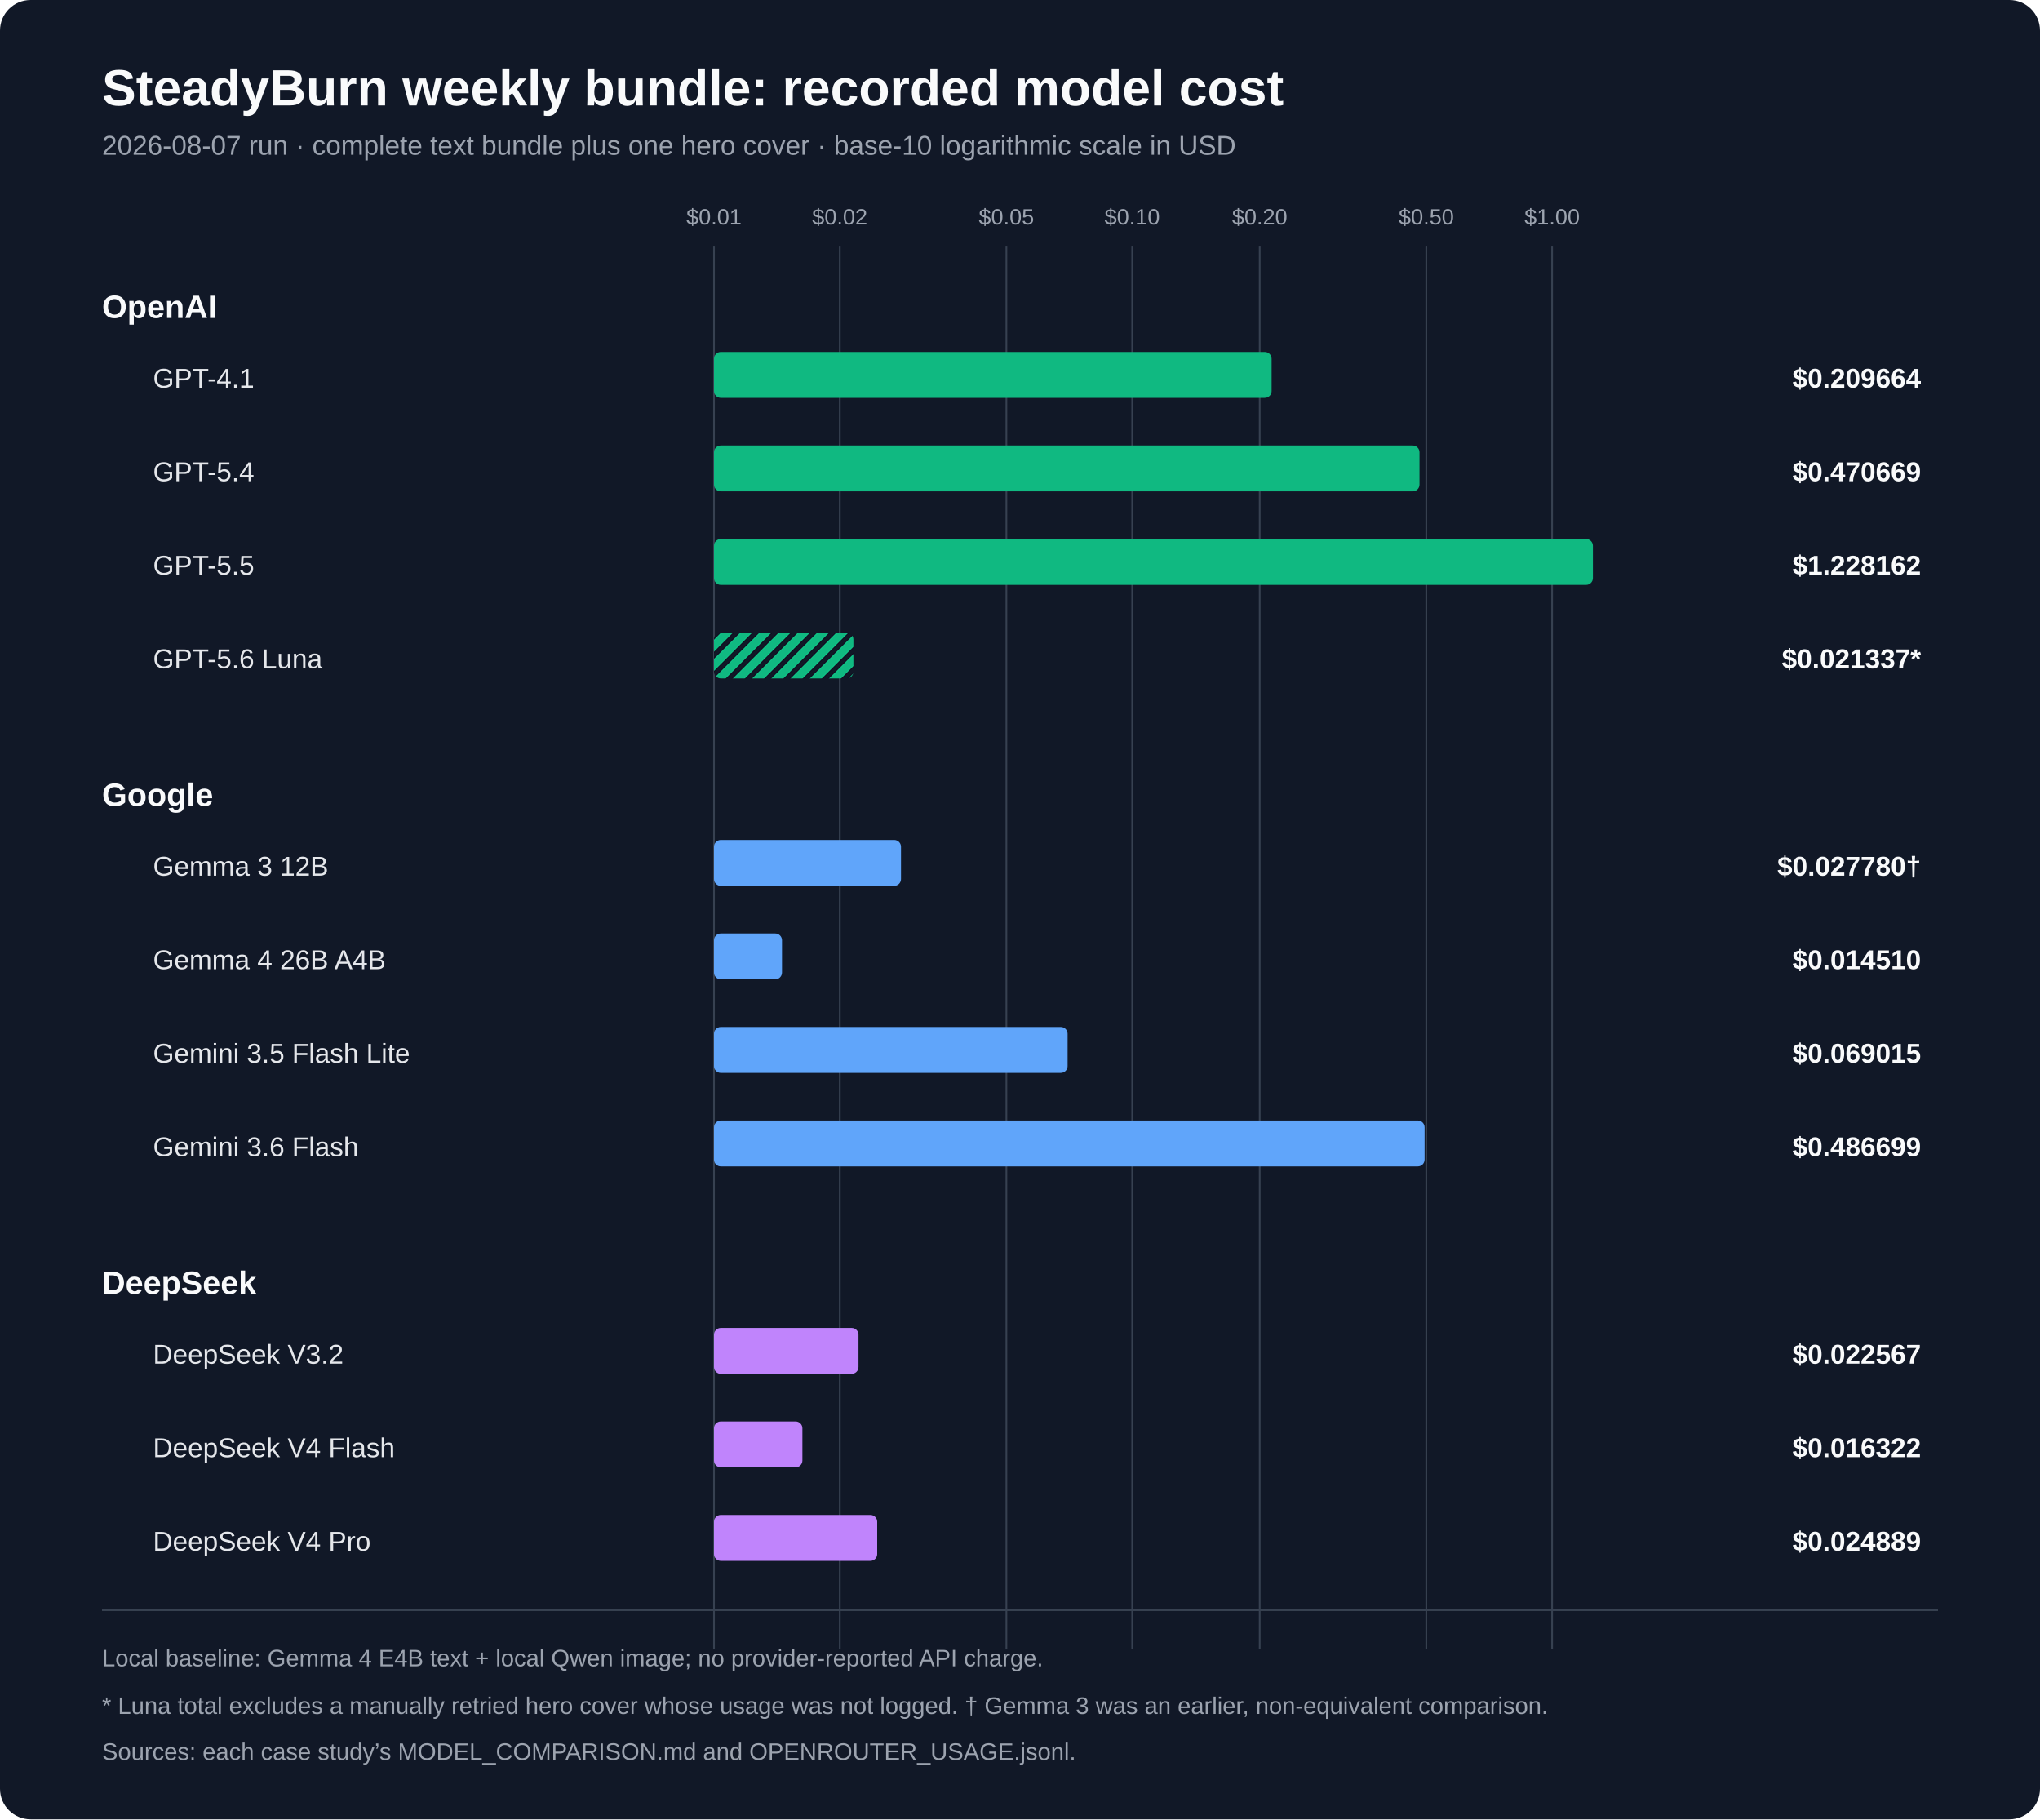
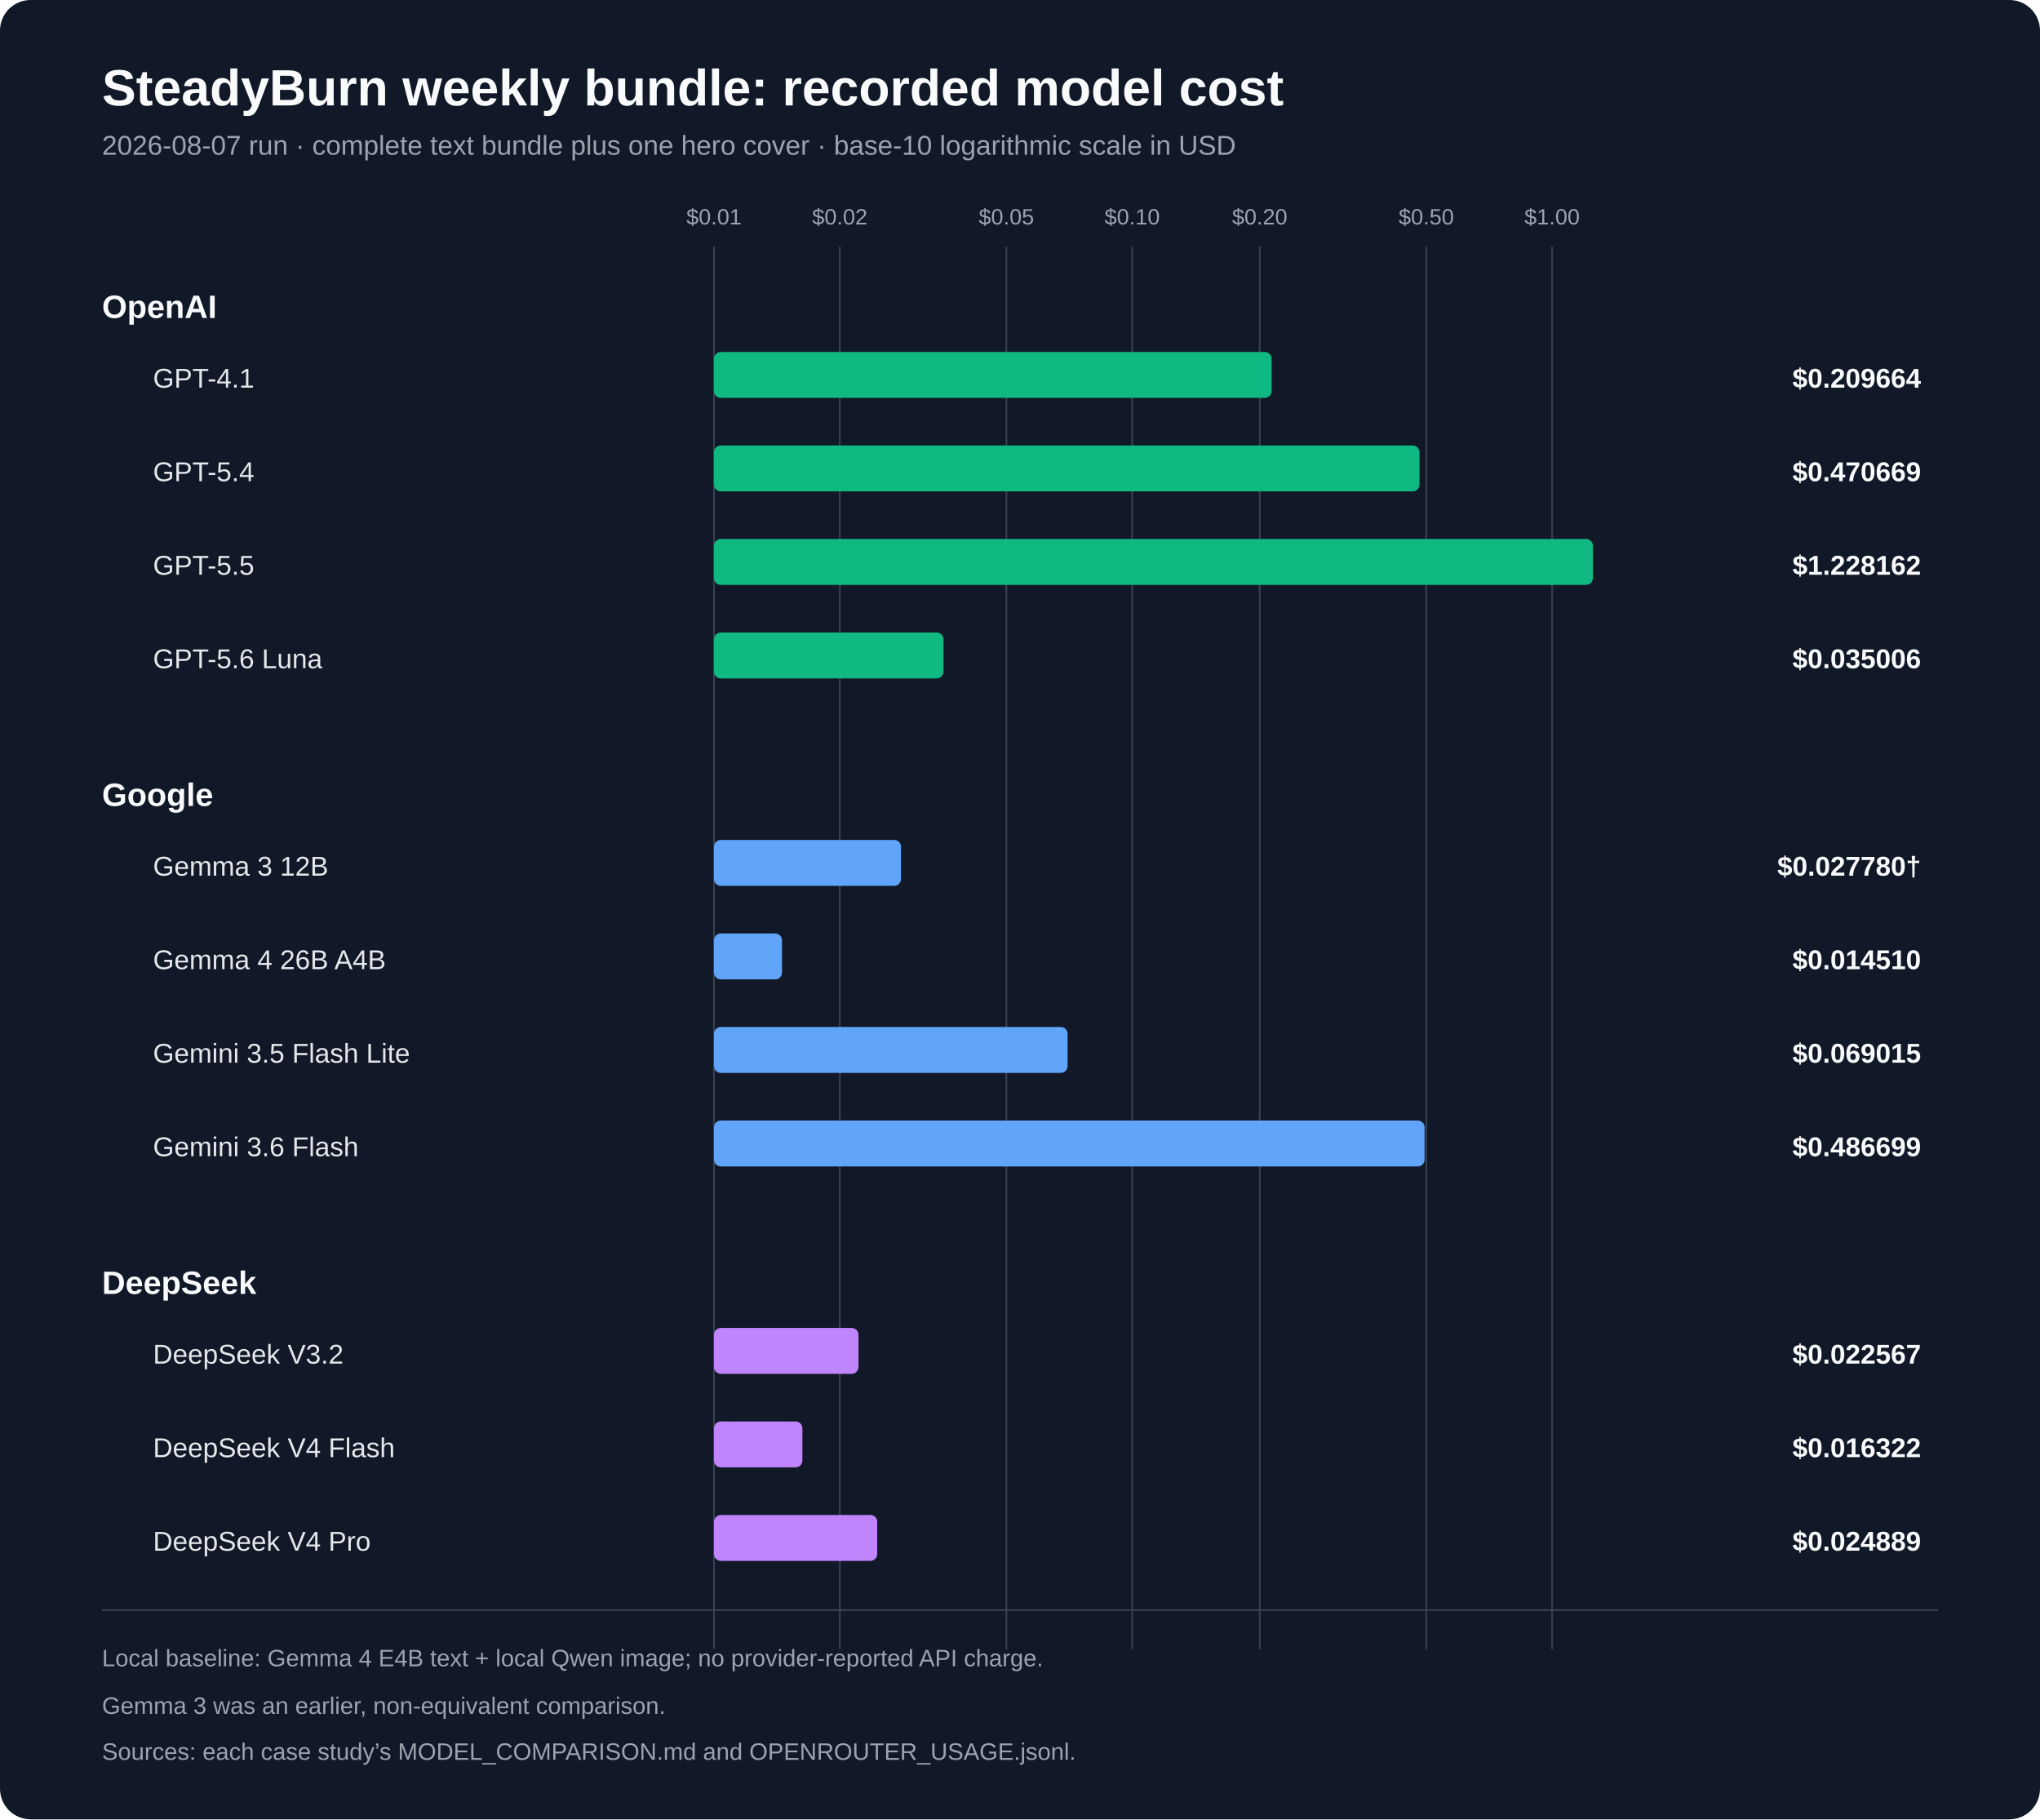
<svg xmlns="http://www.w3.org/2000/svg" width="1200" height="1070" viewBox="0 0 1200 1070" role="img" aria-labelledby="title description">
  <style>
    .bg { fill: #111827; }
    .title { fill: #f9fafb; font: 700 30px Arial, sans-serif; }
    .subtitle { fill: #9ca3af; font: 16px Arial, sans-serif; }
    .group { fill: #f9fafb; font: 700 19px Arial, sans-serif; }
    .label { fill: #e5e7eb; font: 16px Arial, sans-serif; }
    .value { fill: #f9fafb; font: 700 16px Arial, sans-serif; text-anchor: end; }
    .axis { fill: #9ca3af; font: 13px Arial, sans-serif; text-anchor: middle; }
    .note { fill: #9ca3af; font: 14px Arial, sans-serif; }
    .grid { stroke: #374151; stroke-width: 1; }
    .bar-openai { fill: #10b981; }
    .bar-google { fill: #60a5fa; }
    .bar-deepseek { fill: #c084fc; }
-     .bar-partial { fill: url(#partial); }
  </style>
-   <defs>
-     <pattern id="partial" width="8" height="8" patternUnits="userSpaceOnUse" patternTransform="rotate(45)">
-       <rect width="8" height="8" fill="#10b981" />
-       <rect width="3" height="8" fill="#111827" />
-     </pattern>
-   </defs>
  <rect class="bg" width="1200" height="1070" rx="18" />
  <text class="title" x="60" y="62">SteadyBurn weekly bundle: recorded model cost</text>
  <text class="subtitle" x="60" y="91">2026-08-07 run · complete text bundle plus one hero cover · base-10 logarithmic scale in USD</text>
  <line class="grid" x1="420" y1="145" x2="420" y2="970" />
  <line class="grid" x1="494" y1="145" x2="494" y2="970" />
  <line class="grid" x1="592" y1="145" x2="592" y2="970" />
  <line class="grid" x1="666" y1="145" x2="666" y2="970" />
  <line class="grid" x1="741" y1="145" x2="741" y2="970" />
  <line class="grid" x1="839" y1="145" x2="839" y2="970" />
  <line class="grid" x1="913" y1="145" x2="913" y2="970" />
  <text class="axis" x="420" y="132">$0.01</text>
  <text class="axis" x="494" y="132">$0.02</text>
  <text class="axis" x="592" y="132">$0.05</text>
  <text class="axis" x="666" y="132">$0.10</text>
  <text class="axis" x="741" y="132">$0.20</text>
  <text class="axis" x="839" y="132">$0.50</text>
  <text class="axis" x="913" y="132">$1.00</text>
  <text class="group" x="60" y="187">OpenAI</text>
  <text class="label" x="90" y="228">GPT-4.1</text>
  <rect class="bar-openai" x="420" y="207" width="328" height="27" rx="4" />
  <text class="value" x="1130" y="228">$0.209664</text>
  <text class="label" x="90" y="283">GPT-5.4</text>
  <rect class="bar-openai" x="420" y="262" width="415" height="27" rx="4" />
  <text class="value" x="1130" y="283">$0.470669</text>
  <text class="label" x="90" y="338">GPT-5.5</text>
  <rect class="bar-openai" x="420" y="317" width="517" height="27" rx="4" />
  <text class="value" x="1130" y="338">$1.228162</text>
  <text class="label" x="90" y="393">GPT-5.6 Luna</text>
-   <rect class="bar-partial" x="420" y="372" width="82" height="27" rx="4" />
-   <text class="value" x="1130" y="393">$0.021337*</text>
+   <rect class="bar-openai" x="420" y="372" width="135" height="27" rx="4" />
+   <text class="value" x="1130" y="393">$0.035006</text>
  <text class="group" x="60" y="474">Google</text>
  <text class="label" x="90" y="515">Gemma 3 12B</text>
  <rect class="bar-google" x="420" y="494" width="110" height="27" rx="4" />
  <text class="value" x="1130" y="515">$0.027780†</text>
  <text class="label" x="90" y="570">Gemma 4 26B A4B</text>
  <rect class="bar-google" x="420" y="549" width="40" height="27" rx="4" />
  <text class="value" x="1130" y="570">$0.014510</text>
  <text class="label" x="90" y="625">Gemini 3.5 Flash Lite</text>
  <rect class="bar-google" x="420" y="604" width="208" height="27" rx="4" />
  <text class="value" x="1130" y="625">$0.069015</text>
  <text class="label" x="90" y="680">Gemini 3.6 Flash</text>
  <rect class="bar-google" x="420" y="659" width="418" height="27" rx="4" />
  <text class="value" x="1130" y="680">$0.486699</text>
  <text class="group" x="60" y="761">DeepSeek</text>
  <text class="label" x="90" y="802">DeepSeek V3.2</text>
  <rect class="bar-deepseek" x="420" y="781" width="85" height="27" rx="4" />
  <text class="value" x="1130" y="802">$0.022567</text>
  <text class="label" x="90" y="857">DeepSeek V4 Flash</text>
  <rect class="bar-deepseek" x="420" y="836" width="52" height="27" rx="4" />
  <text class="value" x="1130" y="857">$0.016322</text>
  <text class="label" x="90" y="912">DeepSeek V4 Pro</text>
  <rect class="bar-deepseek" x="420" y="891" width="96" height="27" rx="4" />
  <text class="value" x="1130" y="912">$0.024889</text>
  <line class="grid" x1="60" y1="947" x2="1140" y2="947" />
  <text class="note" x="60" y="980">Local baseline: Gemma 4 E4B text + local Qwen image; no provider-reported API charge.</text>
-   <text class="note" x="60" y="1008">* Luna total excludes a manually retried hero cover whose usage was not logged. † Gemma 3 was an earlier, non-equivalent comparison.</text>
+   <text class="note" x="60" y="1008">Gemma 3 was an earlier, non-equivalent comparison.</text>
  <text class="note" x="60" y="1035">Sources: each case study’s MODEL_COMPARISON.md and OPENROUTER_USAGE.jsonl.</text>
</svg>
